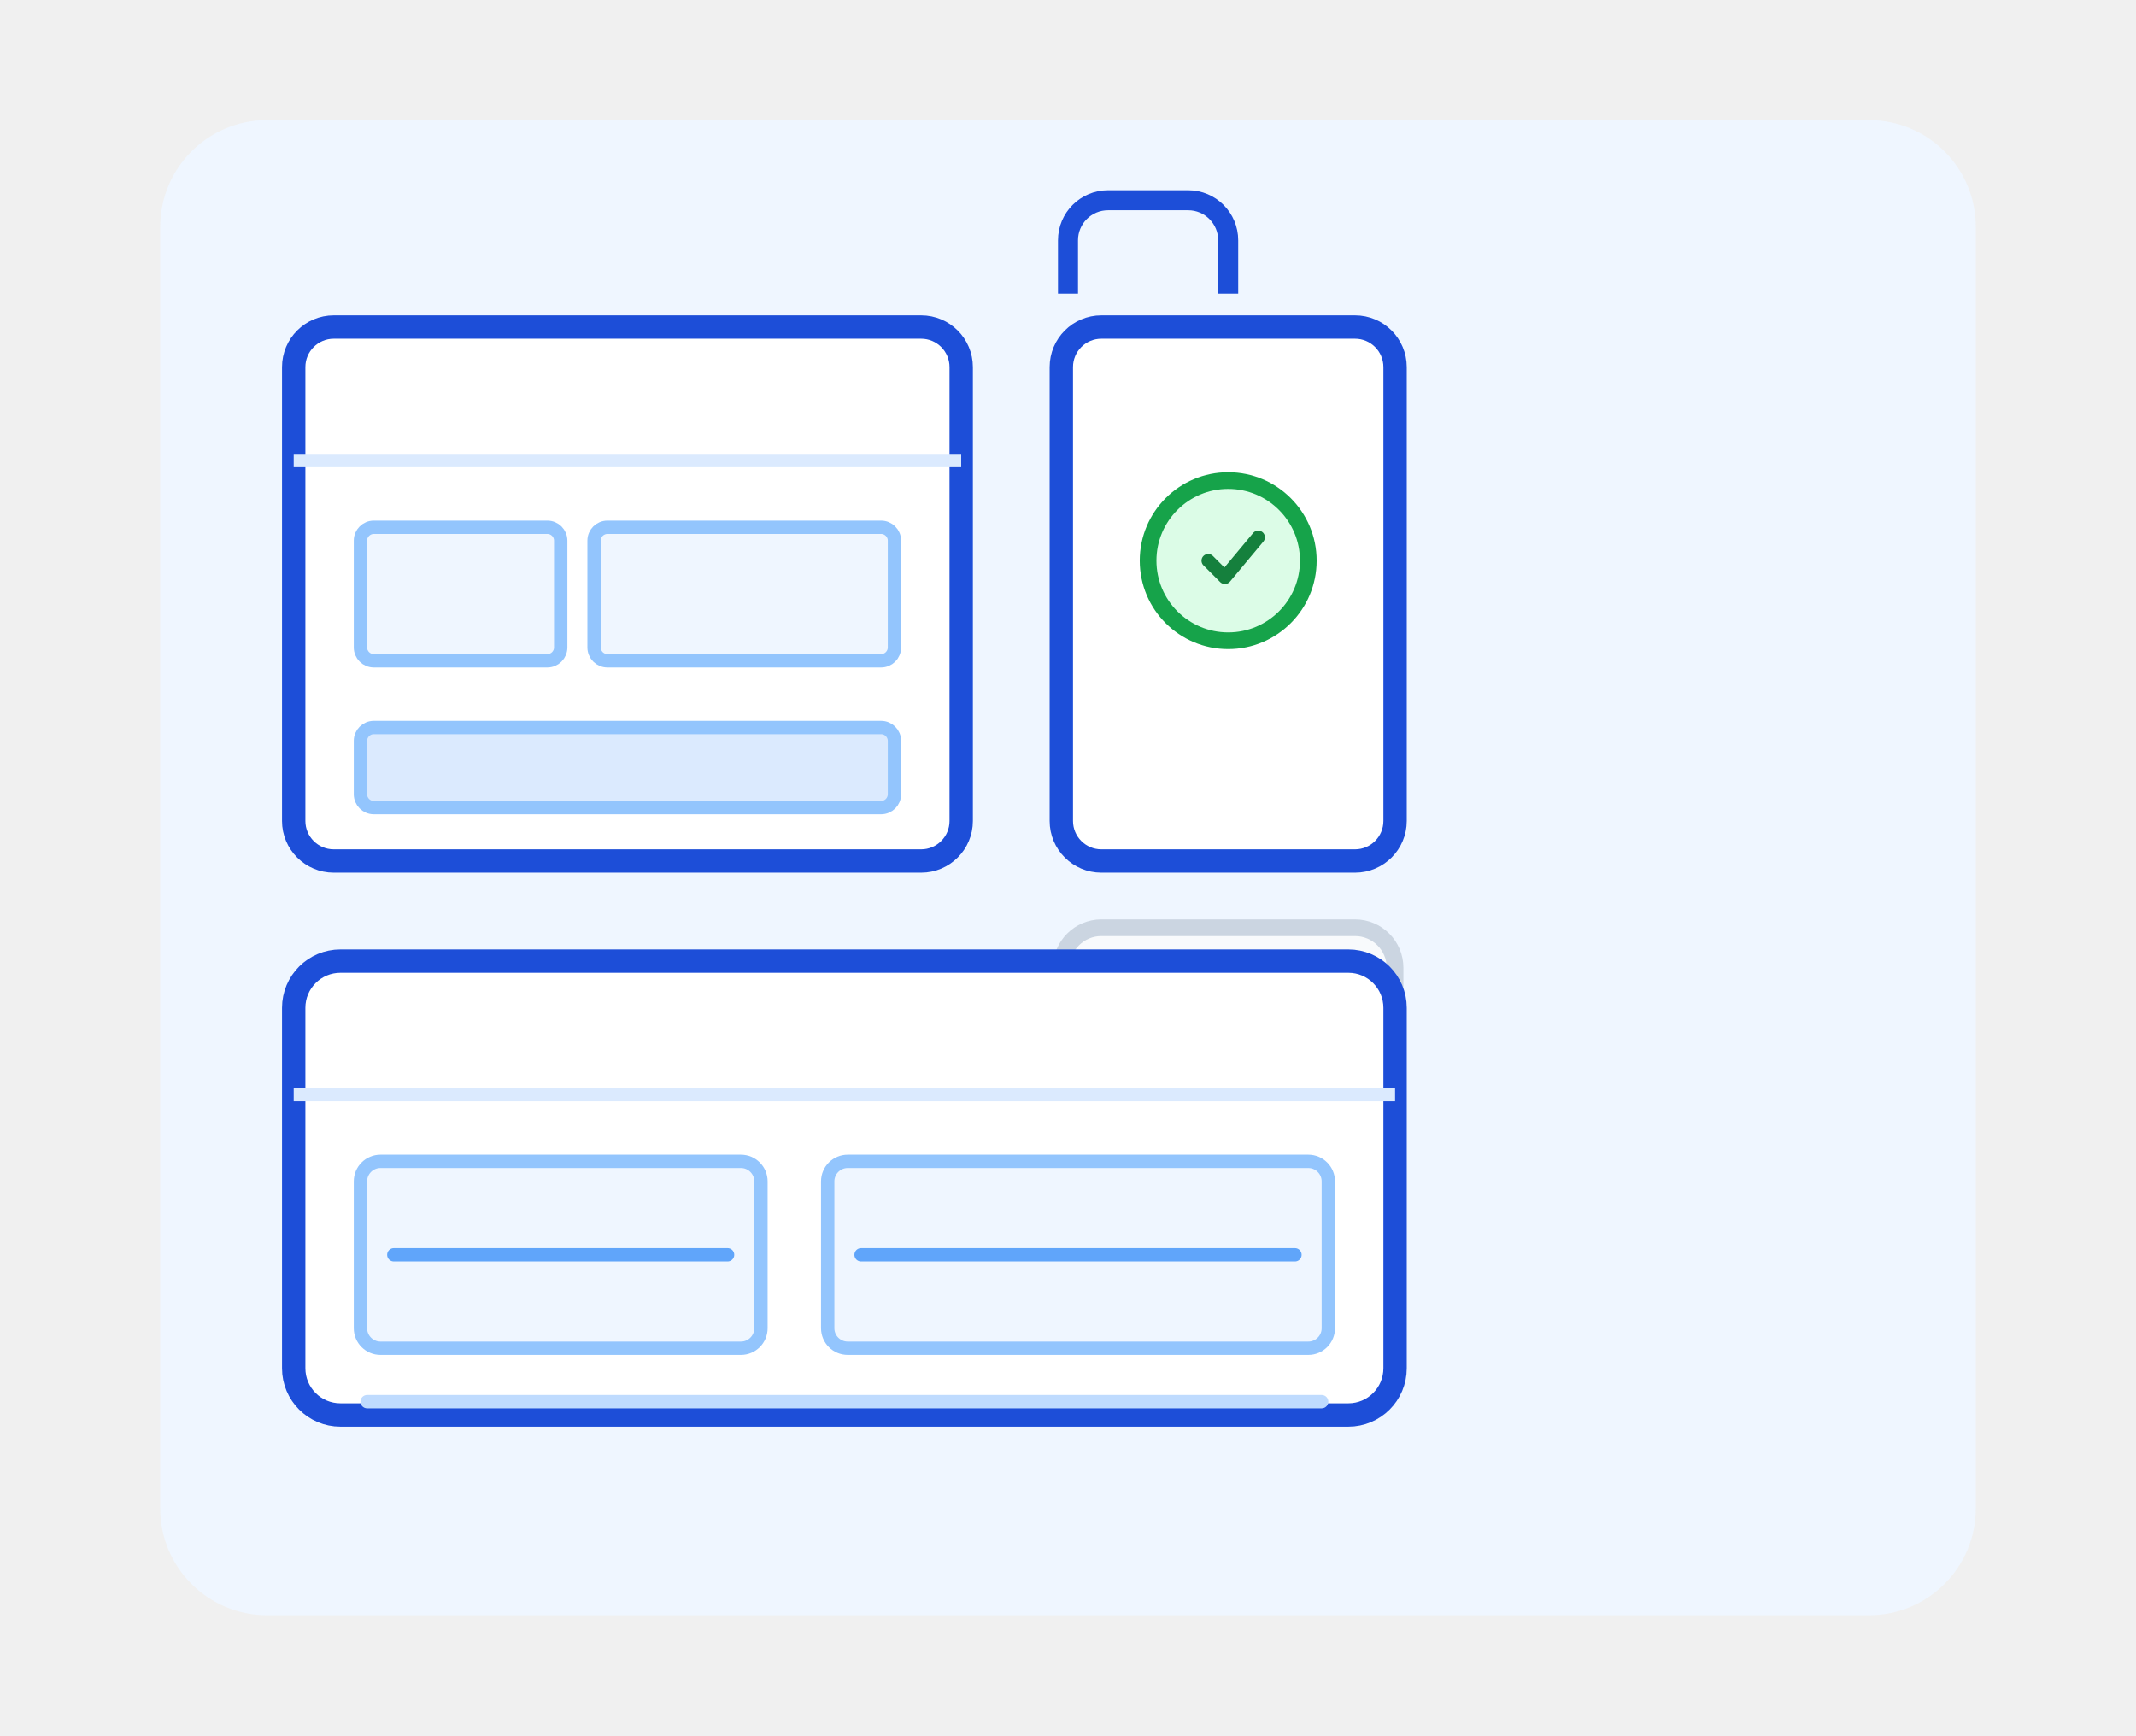
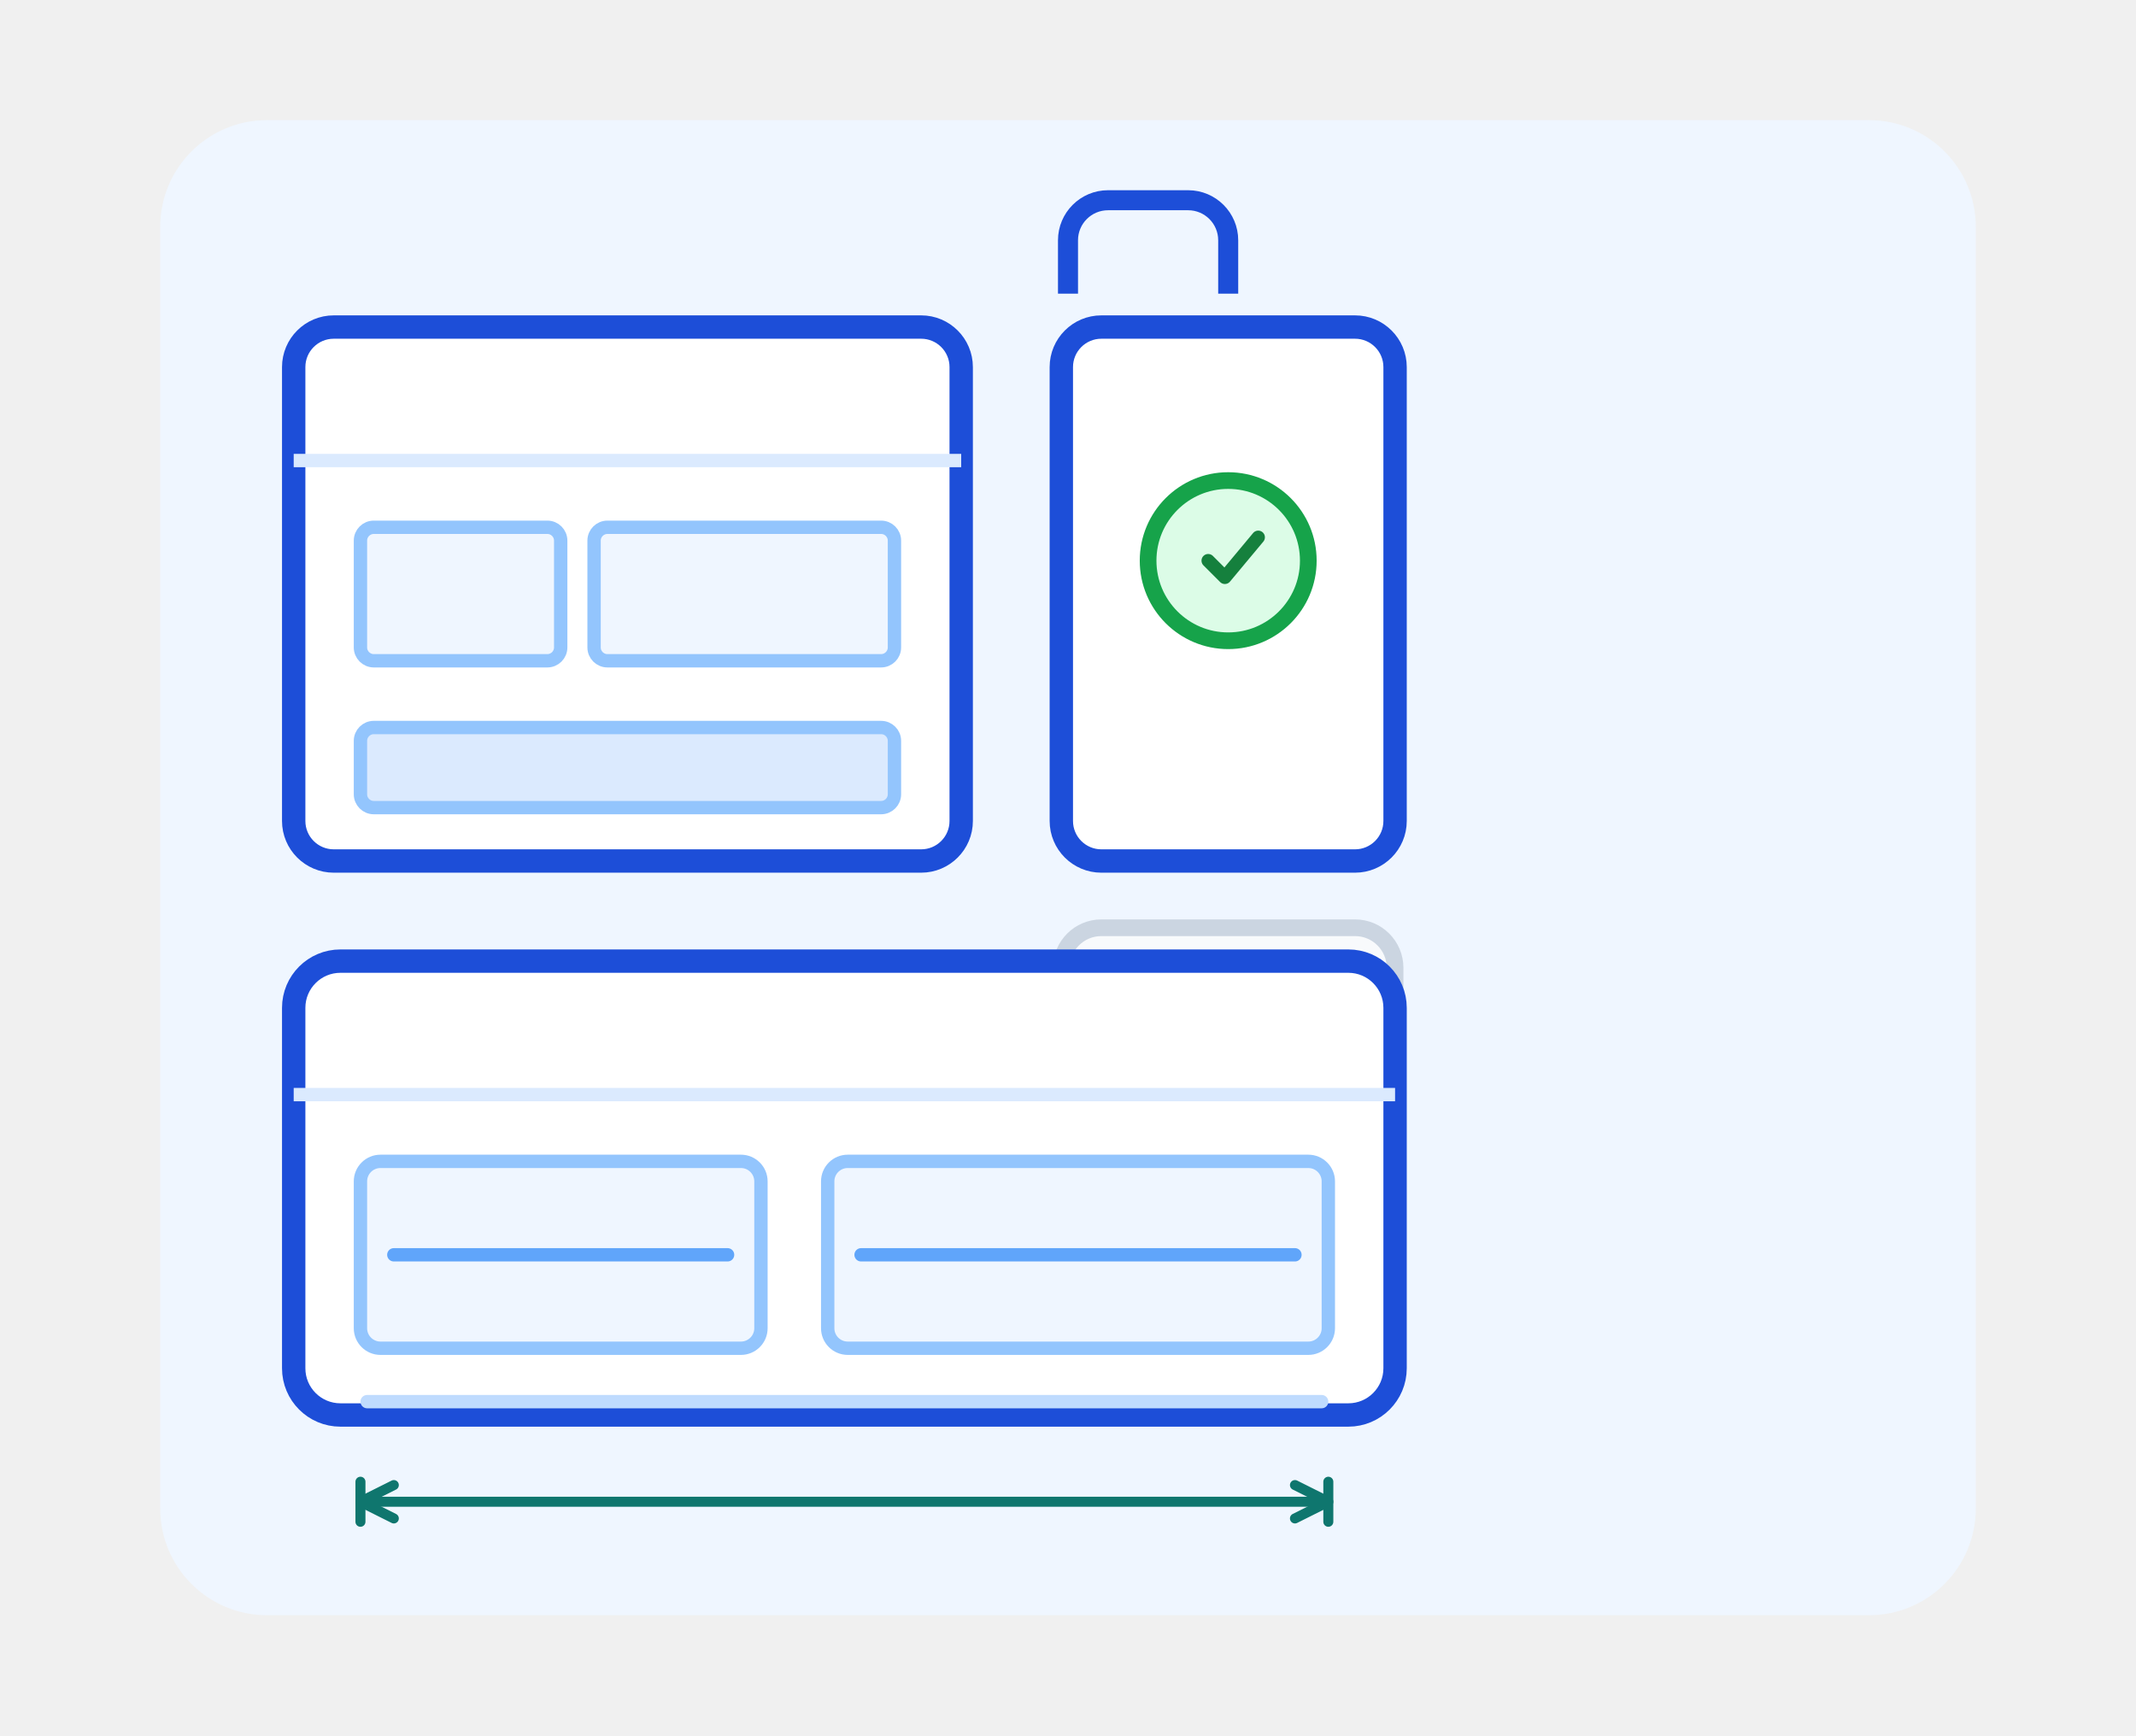
<svg xmlns="http://www.w3.org/2000/svg" viewBox="0 0 640 520" fill="none" role="img" aria-labelledby="title desc">
  <rect x="48" y="36" width="544" height="448" rx="32" fill="#EFF6FF" />
  <rect x="88" y="98" width="200" height="160" rx="12" fill="#fff" stroke="#1D4ED8" stroke-width="7" />
  <path d="M88 138H288" stroke="#DBEAFE" stroke-width="4" />
  <rect x="108" y="158" width="60" height="40" rx="4" fill="#EFF6FF" stroke="#93C5FD" stroke-width="4" />
  <rect x="178" y="158" width="90" height="40" rx="4" fill="#EFF6FF" stroke="#93C5FD" stroke-width="4" />
  <rect x="108" y="218" width="160" height="24" rx="4" fill="#DBEAFE" stroke="#93C5FD" stroke-width="4" />
  <rect x="318" y="98" width="100" height="160" rx="12" fill="#fff" stroke="#1D4ED8" stroke-width="7" />
  <path d="M368 88v-16a12 12 0 0 0-12-12h-24a12 12 0 0 0-12 12v16" stroke="#1D4ED8" stroke-width="6" />
  <circle cx="368" cy="168" r="24" fill="#DCFCE7" stroke="#16A34A" stroke-width="5" />
  <path d="m362 168 5 5 10-12" stroke="#15803D" stroke-width="4" stroke-linecap="round" stroke-linejoin="round" />
  <rect x="318" y="278" width="100" height="80" rx="12" fill="#F8FAFC" stroke="#CBD5E1" stroke-width="5" />
  <path d="M338 308h60M338 328h40M338 348h50" stroke="#94A3B8" stroke-width="4" stroke-linecap="round" />
  <rect x="88" y="288" width="330" height="136" rx="14" fill="#fff" stroke="#1D4ED8" stroke-width="7" />
  <path d="M88 328H418" stroke="#DBEAFE" stroke-width="4" />
  <rect x="108" y="348" width="120" height="56" rx="6" fill="#EFF6FF" stroke="#93C5FD" stroke-width="4" />
  <path d="M118 376h100" stroke="#60A5FA" stroke-width="4" stroke-linecap="round" />
  <rect x="248" y="348" width="150" height="56" rx="6" fill="#EFF6FF" stroke="#93C5FD" stroke-width="4" />
  <path d="M258 376h130" stroke="#60A5FA" stroke-width="4" stroke-linecap="round" />
  <rect x="108" y="418" width="290" height="4" rx="2" fill="#BFDBFE" />
+   <path d="M108 444v12M398 444v12M108 450h290" stroke="#0F766E" stroke-width="3" stroke-linecap="round" />
+   <path d="m118 445-10 5 10 5M388 445l10 5-10 5" stroke="#0F766E" stroke-width="3" stroke-linecap="round" stroke-linejoin="round" />
</svg>
